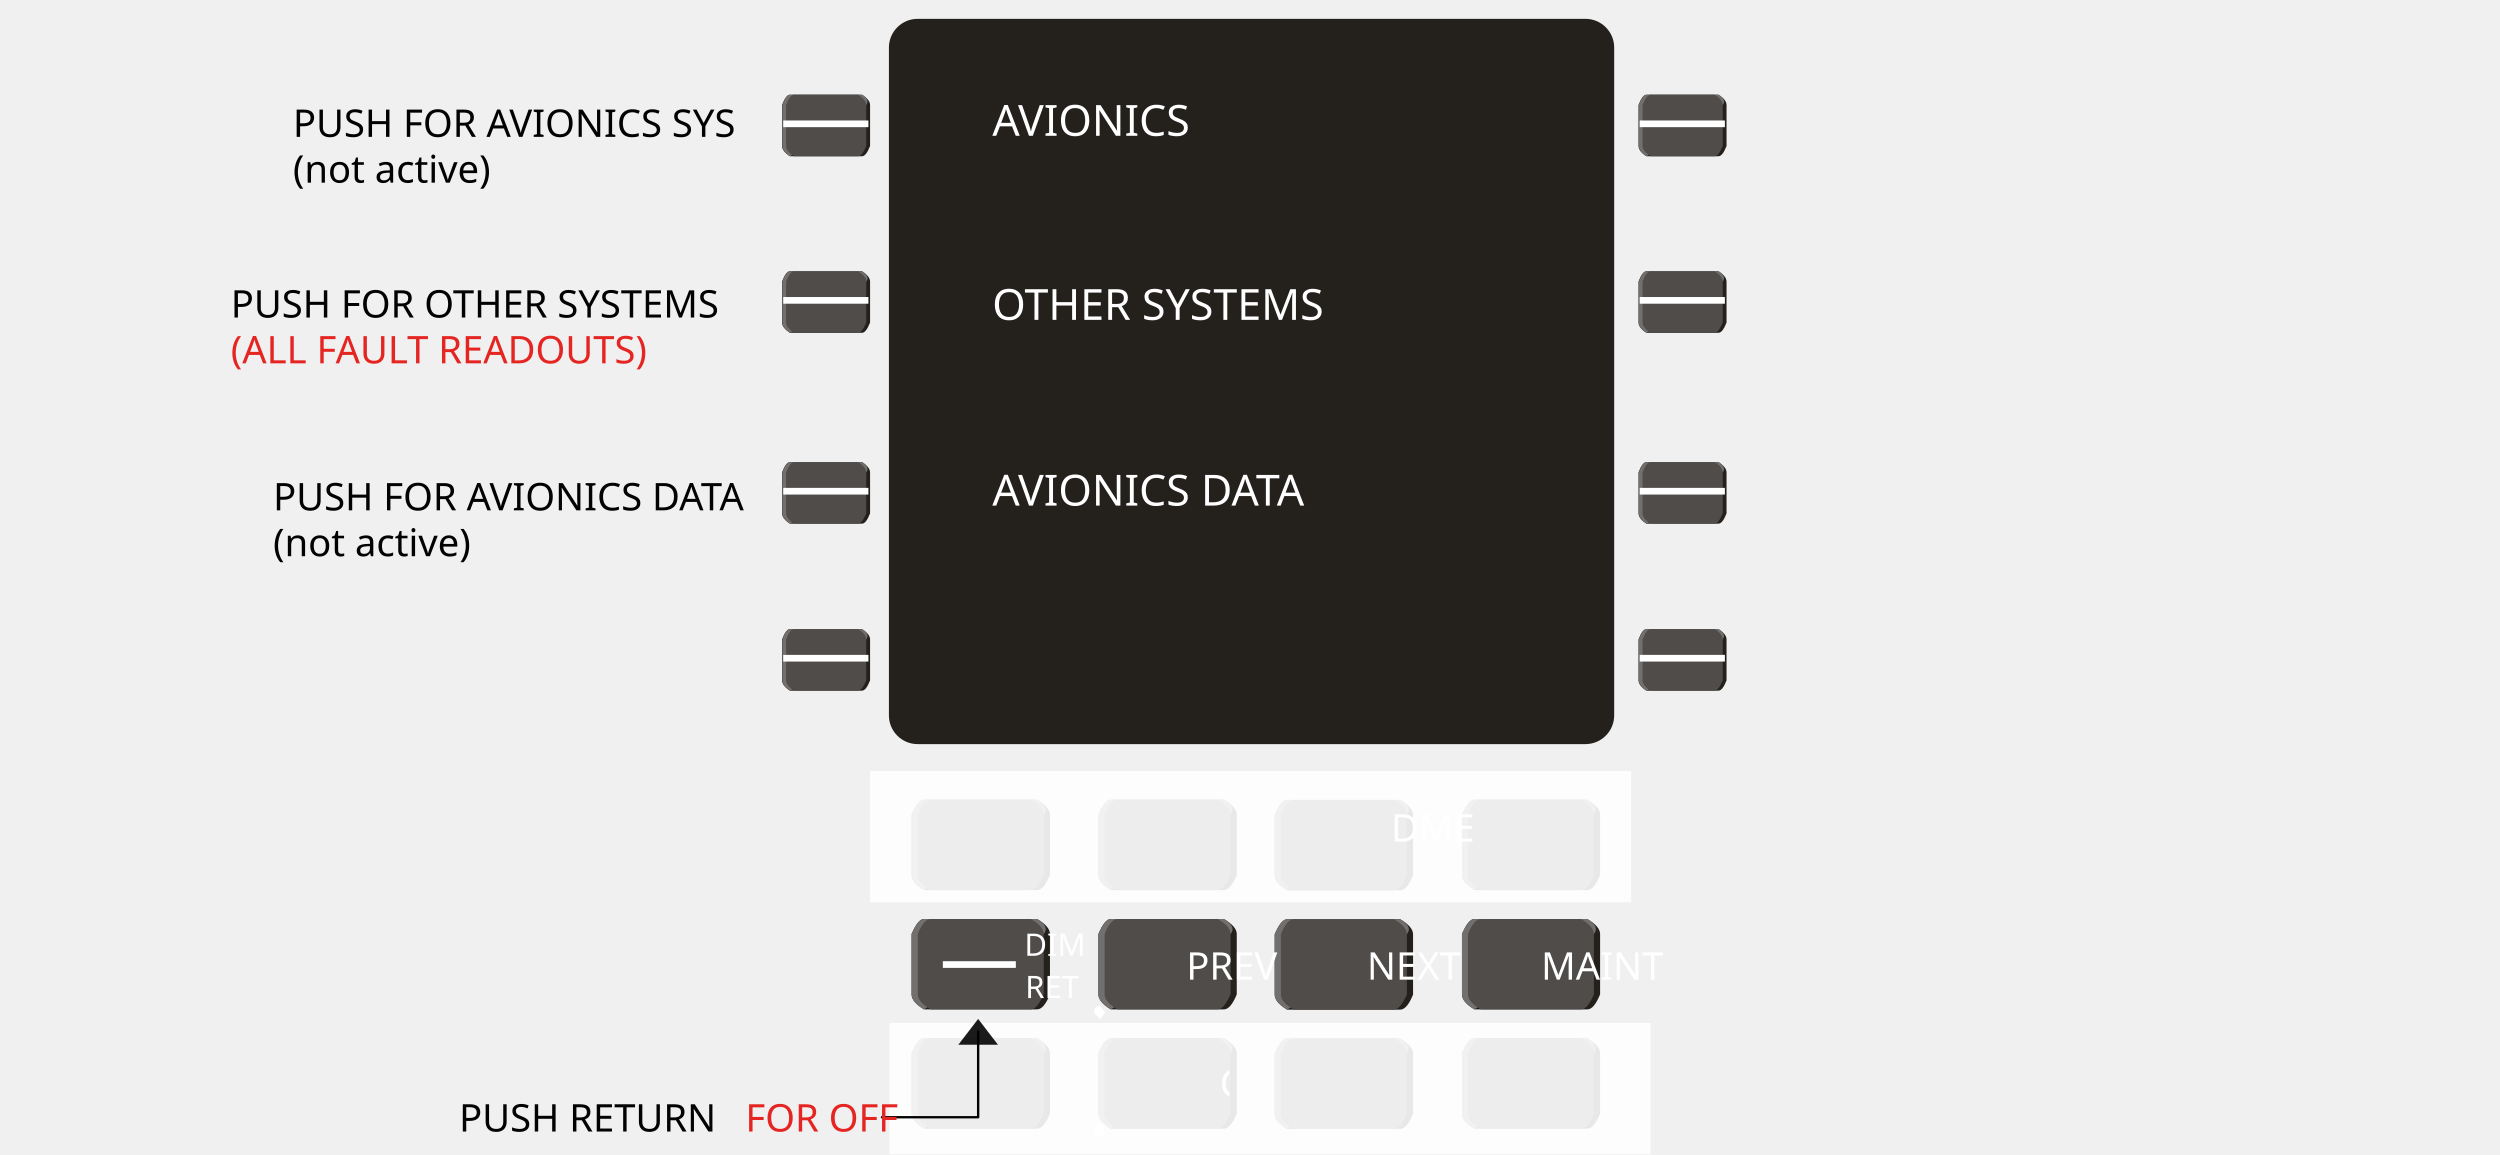
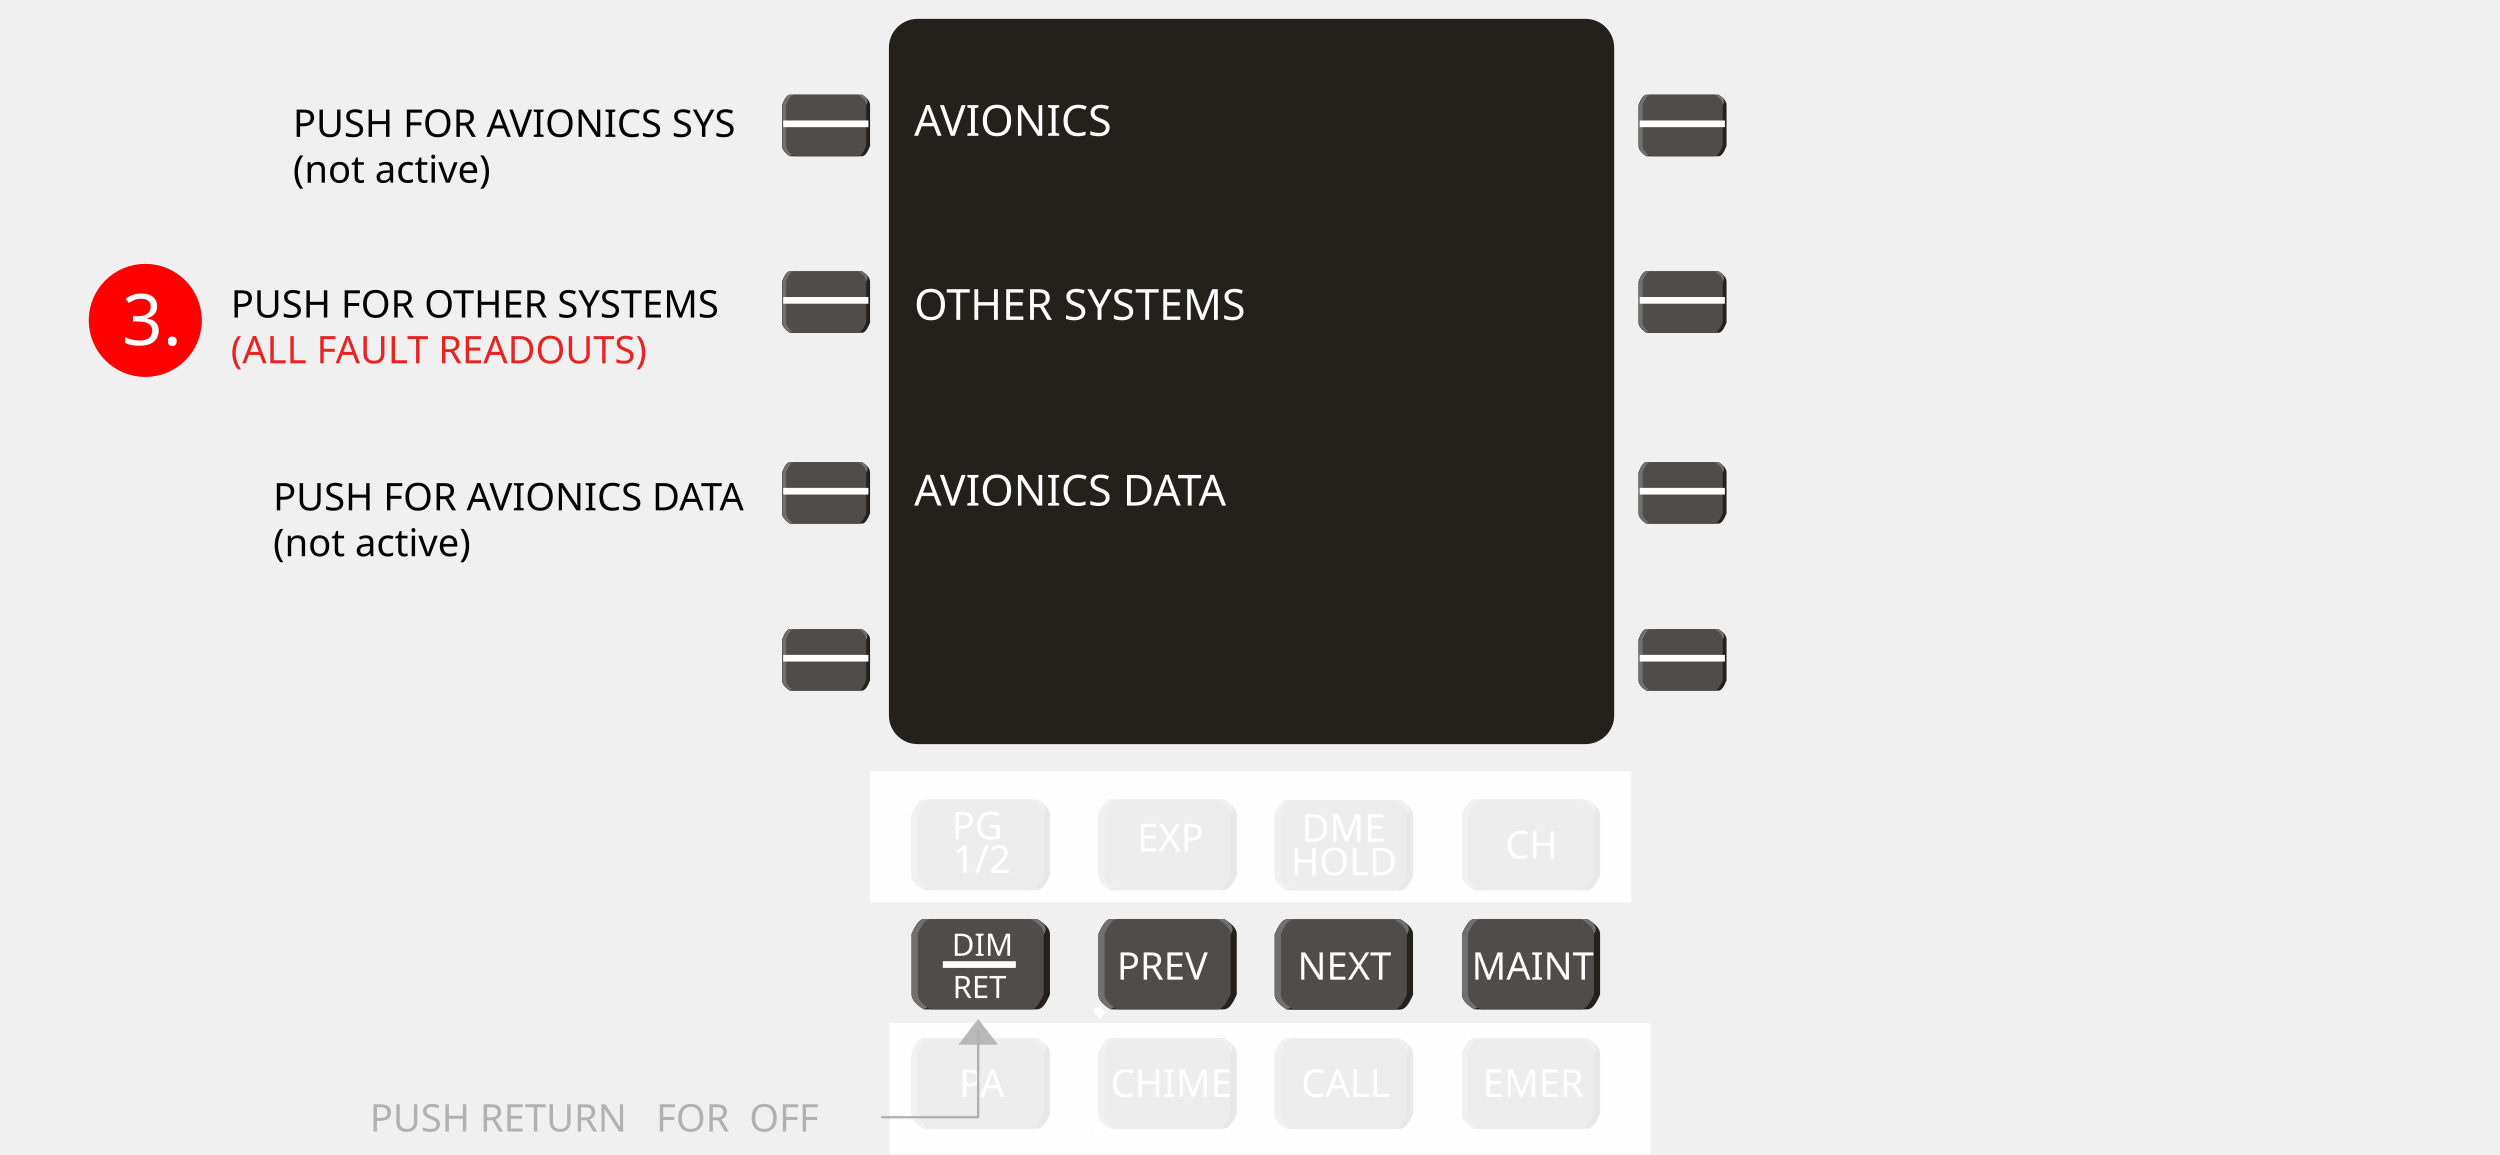
- <svg xmlns="http://www.w3.org/2000/svg" xmlns:xlink="http://www.w3.org/1999/xlink" version="1.1" id="Ebene_1" x="0" y="0" viewBox="0 0 1047.9 483.8" xml:space="preserve">
+ <svg xmlns="http://www.w3.org/2000/svg" xmlns:xlink="http://www.w3.org/1999/xlink" version="1.1" id="Ebene_1" x="0px" y="0px" viewBox="0 0 1047.9 483.8" style="enable-background:new 0 0 1047.9 483.8;" xml:space="preserve">
  <g id="clp-hintergrund">
-     <path id="display" d="M664.6 311.9h-280c-6.6 0-12-5.4-12-12v-280c0-6.6 5.4-12 12-12h280c6.6 0 12 5.4 12 12v280c0 6.6-5.4 12-12 12z" fill="#24211d" />
+     <path id="display" style="fill:#24211D;" d="M664.6,311.9h-280c-6.6,0-12-5.4-12-12v-280c0-6.6,5.4-12,12-12h280   c6.6,0,12,5.4,12,12v280C676.6,306.5,671.2,311.9,664.6,311.9z" />
    <g id="sch">
-       <path d="M592.3 466.9v-25.3c0-2.1-1.8-4.2-5.4-6.3h-47.4c-1.7 0-3.4 2.1-5.2 6.3v25.3c0 2.1 1.7 4.2 5.2 6.3h47.4c1.9 0 3.7-2.1 5.4-6.3z" fill="#24211d" />
-       <path d="M589.7 441.6c1.7-2.1.8-4.2-2.8-6.3h-47.4c-1.7 0-3.4 2.1-5.2 6.3v25.3c0 2.1 1.7 4.2 5.2 6.3l50.2-31.6z" fill="#737170" />
-       <path d="M589.7 466.9v-25.3c0-2.1-1.8-4.2-5.4-6.3h-42c-1.9 0-3.7 2.1-5.4 6.3v25.3c0 2.1 1.8 4.2 5.4 6.3h42c1.7 0 3.5-2.1 5.4-6.3z" fill="#504d4b" />
-       <path d="M670.7 466.8v-25.3c0-2.1-1.8-4.2-5.4-6.3H618c-1.7 0-3.4 2.1-5.2 6.3v25.3c0 2.1 1.7 4.2 5.2 6.3h47.4c1.8 0 3.6-2.1 5.3-6.3z" fill="#24211d" />
-       <path d="M668.1 441.5c1.7-2.1.8-4.2-2.8-6.3H618c-1.7 0-3.4 2.1-5.2 6.3v25.3c0 2.1 1.7 4.2 5.2 6.3l50.1-31.6z" fill="#737170" />
-       <path d="M668.1 466.8v-25.3c0-2.1-1.8-4.2-5.4-6.3h-42c-1.9 0-3.7 2.1-5.4 6.3v25.3c0 2.1 1.8 4.2 5.4 6.3h42c1.8 0 3.6-2.1 5.4-6.3z" fill="#504d4b" />
-       <path d="M518.4 466.8v-25.3c0-2.1-1.8-4.2-5.4-6.3h-47.4c-1.7 0-3.4 2.1-5.2 6.3v25.3c0 2.1 1.7 4.2 5.2 6.3H513c1.9 0 3.7-2.1 5.4-6.3z" fill="#24211d" />
-       <path d="M515.8 441.5c1.7-2.1.8-4.2-2.8-6.3h-47.4c-1.7 0-3.4 2.1-5.2 6.3v25.3c0 2.1 1.7 4.2 5.2 6.3l50.2-31.6z" fill="#737170" />
-       <path d="M515.8 466.8v-25.3c0-2.1-1.8-4.2-5.4-6.3h-42c-1.9 0-3.7 2.1-5.4 6.3v25.3c0 2.1 1.8 4.2 5.4 6.3h42c1.7 0 3.5-2.1 5.4-6.3z" fill="#504d4b" />
-       <path d="M440.1 466.8v-25.3c0-2.1-1.8-4.2-5.4-6.3h-47.4c-1.7 0-3.4 2.1-5.2 6.3v25.3c0 2.1 1.7 4.2 5.2 6.3h47.4c1.9 0 3.7-2.1 5.4-6.3z" fill="#24211d" />
-       <path d="M437.5 441.5c1.7-2.1.8-4.2-2.8-6.3h-47.4c-1.7 0-3.4 2.1-5.2 6.3v25.3c0 2.1 1.7 4.2 5.2 6.3l50.2-31.6z" fill="#737170" />
-       <path d="M437.5 466.8v-25.3c0-2.1-1.8-4.2-5.4-6.3h-42c-1.9 0-3.7 2.1-5.4 6.3v25.3c0 2.1 1.8 4.2 5.4 6.3h42c1.7 0 3.5-2.1 5.4-6.3z" fill="#504d4b" />
-       <defs>
-         <path id="SVGID_1_" d="M400 441.7h22.2v23.4H400z" />
-       </defs>
-       <clipPath id="SVGID_2_">
-         <use xlink:href="#SVGID_1_" overflow="visible" />
-       </clipPath>
-       <g clip-path="url(#SVGID_2_)">
-         <text transform="matrix(.995 0 0 1 402.004 459.774)" font-size="16.081" font-family="ArialMT" fill="#fff">
-           PA
-         </text>
-       </g>
-       <defs>
-         <path id="SVGID_3_" d="M463.5 441.7h51.8v23.4h-51.8z" />
-       </defs>
-       <clipPath id="SVGID_4_">
-         <use xlink:href="#SVGID_3_" overflow="visible" />
-       </clipPath>
-       <g clip-path="url(#SVGID_4_)">
-         <text transform="matrix(.995 0 0 1 465.504 459.774)" font-size="16.081" font-family="ArialMT" fill="#fff">
-           CHIME
-         </text>
-       </g>
-       <defs>
-         <path id="SVGID_5_" d="M543.5 441.7h39.2v23.4h-39.2z" />
-       </defs>
-       <clipPath id="SVGID_6_">
-         <use xlink:href="#SVGID_5_" overflow="visible" />
-       </clipPath>
-       <g clip-path="url(#SVGID_6_)">
-         <text transform="matrix(.995 0 0 1 545.454 459.774)" font-size="16.081" font-family="ArialMT" fill="#fff">
-           CALL
-         </text>
-       </g>
-       <defs>
-         <path id="SVGID_7_" d="M619.6 441.7h44.3v23.4h-44.3z" />
-       </defs>
-       <clipPath id="SVGID_8_">
-         <use xlink:href="#SVGID_7_" overflow="visible" />
-       </clipPath>
-       <g clip-path="url(#SVGID_8_)">
-         <text transform="matrix(.995 0 0 1 621.605 459.774)" font-size="16.081" font-family="ArialMT" fill="#fff">
-           EMER
-         </text>
-       </g>
-       <path d="M691.8 483.8v-55h-319v55h319z" fill="#fff" fill-opacity=".898" />
-       <path d="M592.3 366.9v-25.3c0-2.1-1.8-4.2-5.4-6.3h-47.4c-1.7 0-3.4 2.1-5.2 6.3v25.3c0 2.1 1.7 4.2 5.2 6.3h47.4c1.9 0 3.7-2.1 5.4-6.3z" fill="#24211d" />
-       <path d="M589.7 341.6c1.7-2.1.8-4.2-2.8-6.3h-47.4c-1.7 0-3.4 2.1-5.2 6.3v25.3c0 2.1 1.7 4.2 5.2 6.3l50.2-31.6z" fill="#737170" />
-       <path d="M589.7 366.9v-25.3c0-2.1-1.8-4.2-5.4-6.3h-42c-1.9 0-3.7 2.1-5.4 6.3v25.3c0 2.1 1.8 4.2 5.4 6.3h42c1.7 0 3.5-2.1 5.4-6.3z" fill="#504d4b" />
-       <path d="M670.7 366.8v-25.3c0-2.1-1.8-4.2-5.4-6.3H618c-1.7 0-3.4 2.1-5.2 6.3v25.3c0 2.1 1.7 4.2 5.2 6.3h47.4c1.8 0 3.6-2.1 5.3-6.3z" fill="#24211d" />
-       <path d="M668.1 341.5c1.7-2.1.8-4.2-2.8-6.3H618c-1.7 0-3.4 2.1-5.2 6.3v25.3c0 2.1 1.7 4.2 5.2 6.3l50.1-31.6z" fill="#737170" />
-       <path d="M668.1 366.8v-25.3c0-2.1-1.8-4.2-5.4-6.3h-42c-1.9 0-3.7 2.1-5.4 6.3v25.3c0 2.1 1.8 4.2 5.4 6.3h42c1.8 0 3.6-2.1 5.4-6.3z" fill="#504d4b" />
-       <path d="M518.4 366.8v-25.3c0-2.1-1.8-4.2-5.4-6.3h-47.4c-1.7 0-3.4 2.1-5.2 6.3v25.3c0 2.1 1.7 4.2 5.2 6.3H513c1.9 0 3.7-2.1 5.4-6.3z" fill="#24211d" />
-       <path d="M515.8 341.5c1.7-2.1.8-4.2-2.8-6.3h-47.4c-1.7 0-3.4 2.1-5.2 6.3v25.3c0 2.1 1.7 4.2 5.2 6.3l50.2-31.6z" fill="#737170" />
-       <path d="M515.8 366.8v-25.3c0-2.1-1.8-4.2-5.4-6.3h-42c-1.9 0-3.7 2.1-5.4 6.3v25.3c0 2.1 1.8 4.2 5.4 6.3h42c1.7 0 3.5-2.1 5.4-6.3z" fill="#504d4b" />
-       <path d="M440.1 366.8v-25.3c0-2.1-1.8-4.2-5.4-6.3h-47.4c-1.7 0-3.4 2.1-5.2 6.3v25.3c0 2.1 1.7 4.2 5.2 6.3h47.4c1.9 0 3.7-2.1 5.4-6.3z" fill="#24211d" />
-       <path d="M437.5 341.5c1.7-2.1.8-4.2-2.8-6.3h-47.4c-1.7 0-3.4 2.1-5.2 6.3v25.3c0 2.1 1.7 4.2 5.2 6.3l50.2-31.6z" fill="#737170" />
-       <path d="M437.5 366.8v-25.3c0-2.1-1.8-4.2-5.4-6.3h-42c-1.9 0-3.7 2.1-5.4 6.3v25.3c0 2.1 1.8 4.2 5.4 6.3h42c1.7 0 3.5-2.1 5.4-6.3z" fill="#504d4b" />
-       <path d="M458.6 474.4l2.4 2.8 2.3-2.8-2.3-2.8c-1.7-.1-2.4.9-2.4 2.8z" fill="#fff" />
-       <defs>
-         <path id="SVGID_9_" d="M396.9 337.4h27.2v34.2h-27.2z" />
-       </defs>
-       <clipPath id="SVGID_10_">
-         <use xlink:href="#SVGID_9_" overflow="visible" />
-       </clipPath>
-       <g clip-path="url(#SVGID_10_)">
-         <text transform="matrix(.995 0 0 1 398.954 351.805)" font-size="16.081" font-family="ArialMT" fill="#fff">
-           PG
-         </text>
-       </g>
-       <defs>
-         <path id="SVGID_11_" d="M396.9 337.4h27.2v34.2h-27.2z" />
-       </defs>
-       <clipPath id="SVGID_12_">
-         <use xlink:href="#SVGID_11_" overflow="visible" />
-       </clipPath>
-       <g clip-path="url(#SVGID_12_)">
-         <text transform="matrix(.995 0 0 1 399.454 365.875)" font-size="16.081" font-family="ArialMT" fill="#fff">
-           1/2
-         </text>
-       </g>
-       <defs>
-         <path id="SVGID_13_" d="M474.7 342.5h36.2v20.1h-36.2z" />
-       </defs>
-       <clipPath id="SVGID_14_">
-         <use xlink:href="#SVGID_13_" overflow="visible" />
-       </clipPath>
-       <g clip-path="url(#SVGID_14_)">
-         <text transform="matrix(.995 0 0 1 476.654 356.855)" font-size="16.081" font-family="ArialMT" fill="#fff">
-           EXP
-         </text>
-       </g>
-       <text transform="matrix(.995 0 0 1 545.605 352.805)" font-size="16.081" font-family="ArialMT" fill="#fff">
-         DME
-       </text>
-       <defs>
-         <path id="SVGID_15_" d="M539.1 338.4h48.5v34.2h-48.5z" />
-       </defs>
-       <clipPath id="SVGID_16_">
-         <use xlink:href="#SVGID_15_" overflow="visible" />
-       </clipPath>
-       <g clip-path="url(#SVGID_16_)">
-         <text transform="matrix(.995 0 0 1 541.154 366.875)" font-size="16.081" font-family="ArialMT" fill="#fff">
-           HOLD
-         </text>
-       </g>
-       <defs>
-         <path id="SVGID_17_" d="M629 345.5h27.3v20.1H629z" />
-       </defs>
-       <clipPath id="SVGID_18_">
-         <use xlink:href="#SVGID_17_" overflow="visible" />
-       </clipPath>
-       <g clip-path="url(#SVGID_18_)">
-         <text transform="matrix(.995 0 0 1 630.954 359.855)" font-size="16.081" font-family="ArialMT" fill="#fff">
-           CH
-         </text>
-       </g>
-       <path d="M683.7 378.2v-55h-319v55h319z" fill="#fff" fill-opacity=".898" />
+       <path style="fill:#24211D;" d="M592.3,466.9v-25.3c0-2.1-1.8-4.2-5.4-6.3h-47.4c-1.7,0-3.4,2.1-5.2,6.3v25.3    c0,2.1,1.7,4.2,5.2,6.3h47.4C588.8,473.2,590.6,471.1,592.3,466.9z" />
+       <path style="fill:#737170;" d="M589.7,441.6c1.7-2.1,0.8-4.2-2.8-6.3h-47.4c-1.7,0-3.4,2.1-5.2,6.3v25.3c0,2.1,1.7,4.2,5.2,6.3    L589.7,441.6z" />
+       <path style="fill:#504D4B;" d="M589.7,466.9v-25.3c0-2.1-1.8-4.2-5.4-6.3h-42c-1.9,0-3.7,2.1-5.4,6.3v25.3c0,2.1,1.8,4.2,5.4,6.3    h42C586,473.2,587.8,471.1,589.7,466.9z" />
+       <path style="fill:#24211D;" d="M670.7,466.8v-25.3c0-2.1-1.8-4.2-5.4-6.3H618c-1.7,0-3.4,2.1-5.2,6.3v25.3c0,2.1,1.7,4.2,5.2,6.3    h47.4C667.2,473.1,669,471,670.7,466.8z" />
+       <path style="fill:#737170;" d="M668.1,441.5c1.7-2.1,0.8-4.2-2.8-6.3H618c-1.7,0-3.4,2.1-5.2,6.3v25.3c0,2.1,1.7,4.2,5.2,6.3    L668.1,441.5z" />
+       <path style="fill:#504D4B;" d="M668.1,466.8v-25.3c0-2.1-1.8-4.2-5.4-6.3h-42c-1.9,0-3.7,2.1-5.4,6.3v25.3c0,2.1,1.8,4.2,5.4,6.3    h42C664.5,473.1,666.3,471,668.1,466.8z" />
+       <path style="fill:#24211D;" d="M518.4,466.8v-25.3c0-2.1-1.8-4.2-5.4-6.3h-47.4c-1.7,0-3.4,2.1-5.2,6.3v25.3    c0,2.1,1.7,4.2,5.2,6.3H513C514.9,473.1,516.7,471,518.4,466.8z" />
+       <path style="fill:#737170;" d="M515.8,441.5c1.7-2.1,0.8-4.2-2.8-6.3h-47.4c-1.7,0-3.4,2.1-5.2,6.3v25.3c0,2.1,1.7,4.2,5.2,6.3    L515.8,441.5z" />
+       <path style="fill:#504D4B;" d="M515.8,466.8v-25.3c0-2.1-1.8-4.2-5.4-6.3h-42c-1.9,0-3.7,2.1-5.4,6.3v25.3c0,2.1,1.8,4.2,5.4,6.3    h42C512.1,473.1,513.9,471,515.8,466.8z" />
+       <path style="fill:#24211D;" d="M440.1,466.8v-25.3c0-2.1-1.8-4.2-5.4-6.3h-47.4c-1.7,0-3.4,2.1-5.2,6.3v25.3    c0,2.1,1.7,4.2,5.2,6.3h47.4C436.6,473.1,438.4,471,440.1,466.8z" />
+       <path style="fill:#737170;" d="M437.5,441.5c1.7-2.1,0.8-4.2-2.8-6.3h-47.4c-1.7,0-3.4,2.1-5.2,6.3v25.3c0,2.1,1.7,4.2,5.2,6.3    L437.5,441.5z" />
+       <path style="fill:#504D4B;" d="M437.5,466.8v-25.3c0-2.1-1.8-4.2-5.4-6.3h-42c-1.9,0-3.7,2.1-5.4,6.3v25.3c0,2.1,1.8,4.2,5.4,6.3    h42C433.8,473.1,435.6,471,437.5,466.8z" />
+       <g>
+         <g>
+           <g>
+             <defs>
+               <rect id="SVGID_1_" x="400" y="441.7" width="22.2" height="23.4" />
+             </defs>
+             <clipPath id="SVGID_2_">
+               <use xlink:href="#SVGID_1_" style="overflow:visible;" />
+             </clipPath>
+             <g style="clip-path:url(#SVGID_2_);enable-background:new    ;">
+               <text transform="matrix(0.995 0 0 1 402.0039 459.7736)" style="fill:#FFFFFF; font-family:'ArialMT'; font-size:16.081px;">PA</text>
+             </g>
+           </g>
+         </g>
+       </g>
+       <g>
+         <g>
+           <g>
+             <defs>
+               <rect id="SVGID_3_" x="463.5" y="441.7" width="51.8" height="23.4" />
+             </defs>
+             <clipPath id="SVGID_4_">
+               <use xlink:href="#SVGID_3_" style="overflow:visible;" />
+             </clipPath>
+             <g style="clip-path:url(#SVGID_4_);enable-background:new    ;">
+               <text transform="matrix(0.995 0 0 1 465.5039 459.7736)" style="fill:#FFFFFF; font-family:'ArialMT'; font-size:16.081px;">CHIME</text>
+             </g>
+           </g>
+         </g>
+       </g>
+       <g>
+         <g>
+           <g>
+             <defs>
+               <rect id="SVGID_5_" x="543.5" y="441.7" width="39.2" height="23.4" />
+             </defs>
+             <clipPath id="SVGID_6_">
+               <use xlink:href="#SVGID_5_" style="overflow:visible;" />
+             </clipPath>
+             <g style="clip-path:url(#SVGID_6_);enable-background:new    ;">
+               <text transform="matrix(0.995 0 0 1 545.4541 459.7736)" style="fill:#FFFFFF; font-family:'ArialMT'; font-size:16.081px;">CALL</text>
+             </g>
+           </g>
+         </g>
+       </g>
+       <g>
+         <g>
+           <g>
+             <defs>
+               <rect id="SVGID_7_" x="619.6" y="441.7" width="44.3" height="23.4" />
+             </defs>
+             <clipPath id="SVGID_8_">
+               <use xlink:href="#SVGID_7_" style="overflow:visible;" />
+             </clipPath>
+             <g style="clip-path:url(#SVGID_8_);enable-background:new    ;">
+               <text transform="matrix(0.995 0 0 1 621.6045 459.7736)" style="fill:#FFFFFF; font-family:'ArialMT'; font-size:16.081px;">EMER</text>
+             </g>
+           </g>
+         </g>
+       </g>
+       <path style="fill:#FFFFFF;fill-opacity:0.898;" d="M691.8,483.8v-55h-319v55H691.8z" />
+       <path style="fill:#24211D;" d="M592.3,366.9v-25.3c0-2.1-1.8-4.2-5.4-6.3h-47.4c-1.7,0-3.4,2.1-5.2,6.3v25.3    c0,2.1,1.7,4.2,5.2,6.3h47.4C588.8,373.2,590.6,371.1,592.3,366.9z" />
+       <path style="fill:#737170;" d="M589.7,341.6c1.7-2.1,0.8-4.2-2.8-6.3h-47.4c-1.7,0-3.4,2.1-5.2,6.3v25.3c0,2.1,1.7,4.2,5.2,6.3    L589.7,341.6z" />
+       <path style="fill:#504D4B;" d="M589.7,366.9v-25.3c0-2.1-1.8-4.2-5.4-6.3h-42c-1.9,0-3.7,2.1-5.4,6.3v25.3c0,2.1,1.8,4.2,5.4,6.3    h42C586,373.2,587.8,371.1,589.7,366.9z" />
+       <path style="fill:#24211D;" d="M670.7,366.8v-25.3c0-2.1-1.8-4.2-5.4-6.3H618c-1.7,0-3.4,2.1-5.2,6.3v25.3c0,2.1,1.7,4.2,5.2,6.3    h47.4C667.2,373.1,669,371,670.7,366.8z" />
+       <path style="fill:#737170;" d="M668.1,341.5c1.7-2.1,0.8-4.2-2.8-6.3H618c-1.7,0-3.4,2.1-5.2,6.3v25.3c0,2.1,1.7,4.2,5.2,6.3    L668.1,341.5z" />
+       <path style="fill:#504D4B;" d="M668.1,366.8v-25.3c0-2.1-1.8-4.2-5.4-6.3h-42c-1.9,0-3.7,2.1-5.4,6.3v25.3c0,2.1,1.8,4.2,5.4,6.3    h42C664.5,373.1,666.3,371,668.1,366.8z" />
+       <path style="fill:#24211D;" d="M518.4,366.8v-25.3c0-2.1-1.8-4.2-5.4-6.3h-47.4c-1.7,0-3.4,2.1-5.2,6.3v25.3    c0,2.1,1.7,4.2,5.2,6.3H513C514.9,373.1,516.7,371,518.4,366.8z" />
+       <path style="fill:#737170;" d="M515.8,341.5c1.7-2.1,0.8-4.2-2.8-6.3h-47.4c-1.7,0-3.4,2.1-5.2,6.3v25.3c0,2.1,1.7,4.2,5.2,6.3    L515.8,341.5z" />
+       <path style="fill:#504D4B;" d="M515.8,366.8v-25.3c0-2.1-1.8-4.2-5.4-6.3h-42c-1.9,0-3.7,2.1-5.4,6.3v25.3c0,2.1,1.8,4.2,5.4,6.3    h42C512.1,373.1,513.9,371,515.8,366.8z" />
+       <path style="fill:#24211D;" d="M440.1,366.8v-25.3c0-2.1-1.8-4.2-5.4-6.3h-47.4c-1.7,0-3.4,2.1-5.2,6.3v25.3    c0,2.1,1.7,4.2,5.2,6.3h47.4C436.6,373.1,438.4,371,440.1,366.8z" />
+       <path style="fill:#737170;" d="M437.5,341.5c1.7-2.1,0.8-4.2-2.8-6.3h-47.4c-1.7,0-3.4,2.1-5.2,6.3v25.3c0,2.1,1.7,4.2,5.2,6.3    L437.5,341.5z" />
+       <path style="fill:#504D4B;" d="M437.5,366.8v-25.3c0-2.1-1.8-4.2-5.4-6.3h-42c-1.9,0-3.7,2.1-5.4,6.3v25.3c0,2.1,1.8,4.2,5.4,6.3    h42C433.8,373.1,435.6,371,437.5,366.8z" />
+       <path style="fill:#FFFFFF;" d="M458.6,474.4l2.4,2.8l2.3-2.8l-2.3-2.8C459.3,471.5,458.6,472.5,458.6,474.4z" />
+       <g>
+         <g>
+           <g>
+             <defs>
+               <rect id="SVGID_9_" x="396.9" y="337.4" width="27.2" height="34.2" />
+             </defs>
+             <clipPath id="SVGID_10_">
+               <use xlink:href="#SVGID_9_" style="overflow:visible;" />
+             </clipPath>
+             <g style="clip-path:url(#SVGID_10_);enable-background:new    ;">
+               <text transform="matrix(0.995 0 0 1 398.9541 351.8048)" style="fill:#FFFFFF; font-family:'ArialMT'; font-size:16.081px;">PG</text>
+             </g>
+           </g>
+         </g>
+         <g>
+           <g>
+             <defs>
+               <rect id="SVGID_11_" x="396.9" y="337.4" width="27.2" height="34.2" />
+             </defs>
+             <clipPath id="SVGID_12_">
+               <use xlink:href="#SVGID_11_" style="overflow:visible;" />
+             </clipPath>
+             <g style="clip-path:url(#SVGID_12_);enable-background:new    ;">
+               <text transform="matrix(0.995 0 0 1 399.4541 365.8751)" style="fill:#FFFFFF; font-family:'ArialMT'; font-size:16.081px;">1/2</text>
+             </g>
+           </g>
+         </g>
+       </g>
+       <g>
+         <g>
+           <g>
+             <defs>
+               <rect id="SVGID_13_" x="474.7" y="342.5" width="36.2" height="20.1" />
+             </defs>
+             <clipPath id="SVGID_14_">
+               <use xlink:href="#SVGID_13_" style="overflow:visible;" />
+             </clipPath>
+             <g style="clip-path:url(#SVGID_14_);enable-background:new    ;">
+               <text transform="matrix(0.995 0 0 1 476.6543 356.8546)" style="fill:#FFFFFF; font-family:'ArialMT'; font-size:16.081px;">EXP</text>
+             </g>
+           </g>
+         </g>
+       </g>
+       <g>
+         <g>
+           <g style="enable-background:new    ;">
+             <text transform="matrix(0.995 0 0 1 545.6045 352.8048)" style="fill:#FFFFFF; font-family:'ArialMT'; font-size:16.081px;">DME</text>
+           </g>
+         </g>
+         <g>
+           <g>
+             <defs>
+               <rect id="SVGID_15_" x="539.1" y="338.4" width="48.5" height="34.2" />
+             </defs>
+             <clipPath id="SVGID_16_">
+               <use xlink:href="#SVGID_15_" style="overflow:visible;" />
+             </clipPath>
+             <g style="clip-path:url(#SVGID_16_);enable-background:new    ;">
+               <text transform="matrix(0.995 0 0 1 541.1543 366.8751)" style="fill:#FFFFFF; font-family:'ArialMT'; font-size:16.081px;">HOLD</text>
+             </g>
+           </g>
+         </g>
+       </g>
+       <g>
+         <g>
+           <g>
+             <defs>
+               <rect id="SVGID_17_" x="629" y="345.5" width="27.3" height="20.1" />
+             </defs>
+             <clipPath id="SVGID_18_">
+               <use xlink:href="#SVGID_17_" style="overflow:visible;" />
+             </clipPath>
+             <g style="clip-path:url(#SVGID_18_);enable-background:new    ;">
+               <text transform="matrix(0.995 0 0 1 630.9541 359.8546)" style="fill:#FFFFFF; font-family:'ArialMT'; font-size:16.081px;">CH</text>
+             </g>
+           </g>
+         </g>
+       </g>
+       <path style="fill:#FFFFFF;fill-opacity:0.898;" d="M683.7,378.2v-55h-319v55H683.7z" />
    </g>
  </g>
  <g id="clp-maint-button">
-     <path d="M670.7 416.8v-25.3c0-2.1-1.8-4.2-5.4-6.3H618c-1.7 0-3.4 2.1-5.2 6.3v25.3c0 2.1 1.7 4.2 5.2 6.3h47.4c1.8 0 3.6-2.1 5.3-6.3z" fill="#24211d" />
-     <path d="M668.1 391.5c1.7-2.1.8-4.2-2.8-6.3H618c-1.7 0-3.4 2.1-5.2 6.3v25.3c0 2.1 1.7 4.2 5.2 6.3l50.1-31.6z" fill="#72706f" />
-     <path d="M668.1 416.8v-25.3c0-2.1-1.8-4.2-5.4-6.3h-42c-1.9 0-3.7 2.1-5.4 6.3v25.3c0 2.1 1.8 4.2 5.4 6.3h42c1.8 0 3.6-2.1 5.4-6.3z" fill="#4f4c4a" />
-     <text transform="translate(616.854 410.643)" font-size="16" font-family="ArialMT" fill="#fff">
-       MAINT
-     </text>
+     <path style="fill:#24211D;" d="M670.7,416.8v-25.3c0-2.1-1.8-4.2-5.4-6.3H618c-1.7,0-3.4,2.1-5.2,6.3v25.3c0,2.1,1.7,4.2,5.2,6.3   h47.4C667.2,423.1,669,421,670.7,416.8z" />
+     <path style="fill:#72706F;" d="M668.1,391.5c1.7-2.1,0.8-4.2-2.8-6.3H618c-1.7,0-3.4,2.1-5.2,6.3v25.3c0,2.1,1.7,4.2,5.2,6.3   L668.1,391.5z" />
+     <path style="fill:#4F4C4A;" d="M668.1,416.8v-25.3c0-2.1-1.8-4.2-5.4-6.3h-42c-1.9,0-3.7,2.1-5.4,6.3v25.3c0,2.1,1.8,4.2,5.4,6.3   h42C664.5,423.1,666.3,421,668.1,416.8z" />
+     <g>
+       <text transform="matrix(1 0 0 1 616.854 410.6428)" style="fill:#FFFFFF; font-family:'ArialMT'; font-size:16px;">MAINT</text>
+     </g>
  </g>
  <g id="clp-next-button">
-     <path d="M592.3 416.9v-25.3c0-2.1-1.8-4.2-5.4-6.3h-47.4c-1.7 0-3.4 2.1-5.2 6.3v25.3c0 2.1 1.7 4.2 5.2 6.3h47.4c1.9 0 3.7-2.1 5.4-6.3z" fill="#24211d" />
-     <path d="M589.7 391.6c1.7-2.1.8-4.2-2.8-6.3h-47.4c-1.7 0-3.4 2.1-5.2 6.3v25.3c0 2.1 1.7 4.2 5.2 6.3l50.2-31.6z" fill="#72706f" />
-     <path d="M589.7 416.9v-25.3c0-2.1-1.8-4.2-5.4-6.3h-42c-1.9 0-3.7 2.1-5.4 6.3v25.3c0 2.1 1.8 4.2 5.4 6.3h42c1.7 0 3.5-2.1 5.4-6.3z" fill="#4f4c4a" />
-     <text transform="translate(543.854 410.643)" font-size="16" font-family="ArialMT" fill="#fff">
-       NEXT
-     </text>
+     <path style="fill:#24211D;" d="M592.3,416.9v-25.3c0-2.1-1.8-4.2-5.4-6.3h-47.4c-1.7,0-3.4,2.1-5.2,6.3v25.3c0,2.1,1.7,4.2,5.2,6.3   h47.4C588.8,423.2,590.6,421.1,592.3,416.9z" />
+     <path style="fill:#72706F;" d="M589.7,391.6c1.7-2.1,0.8-4.2-2.8-6.3h-47.4c-1.7,0-3.4,2.1-5.2,6.3v25.3c0,2.1,1.7,4.2,5.2,6.3   L589.7,391.6z" />
+     <path style="fill:#4F4C4A;" d="M589.7,416.9v-25.3c0-2.1-1.8-4.2-5.4-6.3h-42c-1.9,0-3.7,2.1-5.4,6.3v25.3c0,2.1,1.8,4.2,5.4,6.3   h42C586,423.2,587.8,421.1,589.7,416.9z" />
+     <g>
+       <text transform="matrix(1 0 0 1 543.854 410.6428)" style="fill:#FFFFFF; font-family:'ArialMT'; font-size:16px;">NEXT</text>
+     </g>
  </g>
  <g id="clp-prev-button">
-     <path d="M518.4 416.8v-25.3c0-2.1-1.8-4.2-5.4-6.3h-47.4c-1.7 0-3.4 2.1-5.2 6.3v25.3c0 2.1 1.7 4.2 5.2 6.3H513c1.9 0 3.7-2.1 5.4-6.3z" fill="#24211d" />
-     <path d="M515.8 391.5c1.7-2.1.8-4.2-2.8-6.3h-47.4c-1.7 0-3.4 2.1-5.2 6.3v25.3c0 2.1 1.7 4.2 5.2 6.3l50.2-31.6z" fill="#72706f" />
-     <path d="M515.8 416.8v-25.3c0-2.1-1.8-4.2-5.4-6.3h-42c-1.9 0-3.7 2.1-5.4 6.3v25.3c0 2.1 1.8 4.2 5.4 6.3h42c1.7 0 3.5-2.1 5.4-6.3z" fill="#4f4c4a" />
-     <path d="M458.6 424.4l2.4 2.8 2.3-2.8-2.3-2.8c-1.7-.1-2.4.9-2.4 2.8z" fill="#fff" />
-     <text transform="translate(468.154 410.643)" font-size="16" font-family="ArialMT" fill="#fff">
-       PREV
-     </text>
+     <path style="fill:#24211D;" d="M518.4,416.8v-25.3c0-2.1-1.8-4.2-5.4-6.3h-47.4c-1.7,0-3.4,2.1-5.2,6.3v25.3c0,2.1,1.7,4.2,5.2,6.3   H513C514.9,423.1,516.7,421,518.4,416.8z" />
+     <path style="fill:#72706F;" d="M515.8,391.5c1.7-2.1,0.8-4.2-2.8-6.3h-47.4c-1.7,0-3.4,2.1-5.2,6.3v25.3c0,2.1,1.7,4.2,5.2,6.3   L515.8,391.5z" />
+     <path style="fill:#4F4C4A;" d="M515.8,416.8v-25.3c0-2.1-1.8-4.2-5.4-6.3h-42c-1.9,0-3.7,2.1-5.4,6.3v25.3c0,2.1,1.8,4.2,5.4,6.3   h42C512.1,423.1,513.9,421,515.8,416.8z" />
+     <path style="fill:#FFFFFF;" d="M458.6,424.4l2.4,2.8l2.3-2.8l-2.3-2.8C459.3,421.5,458.6,422.5,458.6,424.4z" />
+     <g>
+       <text transform="matrix(1 0 0 1 468.1541 410.6428)" style="fill:#FFFFFF; font-family:'ArialMT'; font-size:16px;">PREV</text>
+     </g>
  </g>
  <g id="clp-dim-button">
-     <path d="M440.1 416.8v-25.3c0-2.1-1.8-4.2-5.4-6.3h-47.4c-1.7 0-3.4 2.1-5.2 6.3v25.3c0 2.1 1.7 4.2 5.2 6.3h47.4c1.9 0 3.7-2.1 5.4-6.3z" fill="#24211d" />
-     <path d="M437.5 391.5c1.7-2.1.8-4.2-2.8-6.3h-47.4c-1.7 0-3.4 2.1-5.2 6.3v25.3c0 2.1 1.7 4.2 5.2 6.3l50.2-31.6z" fill="#72706f" />
-     <path d="M437.5 416.8v-25.3c0-2.1-1.8-4.2-5.4-6.3h-42c-1.9 0-3.7 2.1-5.4 6.3v25.3c0 2.1 1.8 4.2 5.4 6.3h42c1.7 0 3.5-2.1 5.4-6.3z" fill="#4f4c4a" />
-     <path d="M425.8 405.7v-2.8h-30.6v2.8h30.6z" fill="#fff" />
-     <g font-size="13" font-family="ArialMT" fill="#fff">
-       <text transform="translate(398.954 400.643)">
-         DIM
-       </text>
-       <text transform="translate(399.304 418.343)">
-         RET
-       </text>
+     <path style="fill:#24211D;" d="M440.1,416.8v-25.3c0-2.1-1.8-4.2-5.4-6.3h-47.4c-1.7,0-3.4,2.1-5.2,6.3v25.3c0,2.1,1.7,4.2,5.2,6.3   h47.4C436.6,423.1,438.4,421,440.1,416.8z" />
+     <path style="fill:#72706F;" d="M437.5,391.5c1.7-2.1,0.8-4.2-2.8-6.3h-47.4c-1.7,0-3.4,2.1-5.2,6.3v25.3c0,2.1,1.7,4.2,5.2,6.3   L437.5,391.5z" />
+     <path style="fill:#4F4C4A;" d="M437.5,416.8v-25.3c0-2.1-1.8-4.2-5.4-6.3h-42c-1.9,0-3.7,2.1-5.4,6.3v25.3c0,2.1,1.8,4.2,5.4,6.3   h42C433.8,423.1,435.6,421,437.5,416.8z" />
+     <path style="fill:#FFFFFF;" d="M425.8,405.7v-2.8h-30.6v2.8H425.8z" />
+     <g>
+       <text transform="matrix(1 0 0 1 398.954 400.6428)" style="fill:#FFFFFF; font-family:'ArialMT'; font-size:13px;">DIM</text>
+       <text transform="matrix(1 0 0 1 399.304 418.3428)" style="fill:#FFFFFF; font-family:'ArialMT'; font-size:13px;">RET</text>
    </g>
  </g>
  <g id="clp-key-r4">
-     <path d="M723.7 285.2V268c0-1.4-1.1-2.9-3.4-4.3h-30.2c-1.1 0-2.2 1.4-3.3 4.3v17.2c0 1.4 1.1 2.9 3.3 4.3h30.2c1.2 0 2.3-1.5 3.4-4.3z" fill="#24211d" />
-     <path d="M722.1 268c1.1-1.4.5-2.9-1.7-4.3h-30.2c-1.1 0-2.2 1.4-3.3 4.3v17.2c0 1.4 1.1 2.9 3.3 4.3l31.9-21.5z" fill="#72706f" />
-     <path d="M722.1 285.2V268c0-1.4-1.1-2.9-3.4-4.3h-26.8c-1.2 0-2.3 1.4-3.4 4.3v17.2c0 1.4 1.1 2.9 3.4 4.3h26.8c1.1 0 2.2-1.5 3.4-4.3z" fill="#4f4c4a" />
-     <path d="M723 277.3v-2.8h-35.7v2.8H723z" fill="#fff" />
+     <path style="fill:#24211D;" d="M723.7,285.2V268c0-1.4-1.1-2.9-3.4-4.3h-30.2c-1.1,0-2.2,1.4-3.3,4.3v17.2c0,1.4,1.1,2.9,3.3,4.3   h30.2C721.5,289.5,722.6,288,723.7,285.2z" />
+     <path style="fill:#72706F;" d="M722.1,268c1.1-1.4,0.5-2.9-1.7-4.3h-30.2c-1.1,0-2.2,1.4-3.3,4.3v17.2c0,1.4,1.1,2.9,3.3,4.3   L722.1,268z" />
+     <path style="fill:#4F4C4A;" d="M722.1,285.2V268c0-1.4-1.1-2.9-3.4-4.3h-26.8c-1.2,0-2.3,1.4-3.4,4.3v17.2c0,1.4,1.1,2.9,3.4,4.3   h26.8C719.8,289.5,720.9,288,722.1,285.2z" />
+     <path style="fill:#FFFFFF;" d="M723,277.3v-2.8h-35.7v2.8H723z" />
  </g>
  <g id="clp-key-r3">
-     <path d="M723.7 215.2V198c0-1.4-1.1-2.9-3.4-4.3h-30.2c-1.1 0-2.2 1.4-3.3 4.3v17.2c0 1.4 1.1 2.9 3.3 4.3h30.2c1.2 0 2.3-1.5 3.4-4.3z" fill="#24211d" />
-     <path d="M722.1 198c1.1-1.4.5-2.9-1.7-4.3h-30.2c-1.1 0-2.2 1.4-3.3 4.3v17.2c0 1.4 1.1 2.9 3.3 4.3l31.9-21.5z" fill="#72706f" />
-     <path d="M722.1 215.2V198c0-1.4-1.1-2.9-3.4-4.3h-26.8c-1.2 0-2.3 1.4-3.4 4.3v17.2c0 1.4 1.1 2.9 3.4 4.3h26.8c1.1 0 2.2-1.5 3.4-4.3z" fill="#4f4c4a" />
-     <path d="M723 207.3v-2.8h-35.7v2.8H723z" fill="#fff" />
+     <path style="fill:#24211D;" d="M723.7,215.2V198c0-1.4-1.1-2.9-3.4-4.3h-30.2c-1.1,0-2.2,1.4-3.3,4.3v17.2c0,1.4,1.1,2.9,3.3,4.3   h30.2C721.5,219.5,722.6,218,723.7,215.2z" />
+     <path style="fill:#72706F;" d="M722.1,198c1.1-1.4,0.5-2.9-1.7-4.3h-30.2c-1.1,0-2.2,1.4-3.3,4.3v17.2c0,1.4,1.1,2.9,3.3,4.3   L722.1,198z" />
+     <path style="fill:#4F4C4A;" d="M722.1,215.2V198c0-1.4-1.1-2.9-3.4-4.3h-26.8c-1.2,0-2.3,1.4-3.4,4.3v17.2c0,1.4,1.1,2.9,3.4,4.3   h26.8C719.8,219.5,720.9,218,722.1,215.2z" />
+     <path style="fill:#FFFFFF;" d="M723,207.3v-2.8h-35.7v2.8H723z" />
  </g>
  <g id="clp-key-r2">
-     <path d="M723.7 61.2V44c0-1.4-1.1-2.9-3.4-4.3h-30.2c-1.1 0-2.2 1.4-3.3 4.3v17.2c0 1.4 1.1 2.9 3.3 4.3h30.2c1.2 0 2.3-1.5 3.4-4.3z" fill="#24211d" />
-     <path d="M722.1 44c1.1-1.4.5-2.9-1.7-4.3h-30.2c-1.1 0-2.2 1.4-3.3 4.3v17.2c0 1.4 1.1 2.9 3.3 4.3L722.1 44z" fill="#72706f" />
-     <path d="M722.1 61.2V44c0-1.4-1.1-2.9-3.4-4.3h-26.8c-1.2 0-2.3 1.4-3.4 4.3v17.2c0 1.4 1.1 2.9 3.4 4.3h26.8c1.1 0 2.2-1.5 3.4-4.3z" fill="#4f4c4a" />
-     <path d="M723 53.3v-2.8h-35.7v2.8H723z" fill="#fff" />
+     <path style="fill:#24211D;" d="M723.7,61.2V44c0-1.4-1.1-2.9-3.4-4.3h-30.2c-1.1,0-2.2,1.4-3.3,4.3v17.2c0,1.4,1.1,2.9,3.3,4.3   h30.2C721.5,65.5,722.6,64,723.7,61.2z" />
+     <path style="fill:#72706F;" d="M722.1,44c1.1-1.4,0.5-2.9-1.7-4.3h-30.2c-1.1,0-2.2,1.4-3.3,4.3v17.2c0,1.4,1.1,2.9,3.3,4.3   L722.1,44z" />
+     <path style="fill:#4F4C4A;" d="M722.1,61.2V44c0-1.4-1.1-2.9-3.4-4.3h-26.8c-1.2,0-2.3,1.4-3.4,4.3v17.2c0,1.4,1.1,2.9,3.4,4.3   h26.8C719.8,65.5,720.9,64,722.1,61.2z" />
+     <path style="fill:#FFFFFF;" d="M723,53.3v-2.8h-35.7v2.8H723z" />
  </g>
  <g id="clp-key-r1">
-     <path d="M723.7 135.2V118c0-1.4-1.1-2.9-3.4-4.3h-30.2c-1.1 0-2.2 1.4-3.3 4.3v17.2c0 1.4 1.1 2.9 3.3 4.3h30.2c1.2 0 2.3-1.5 3.4-4.3z" fill="#24211d" />
-     <path d="M722.1 118c1.1-1.4.5-2.9-1.7-4.3h-30.2c-1.1 0-2.2 1.4-3.3 4.3v17.2c0 1.4 1.1 2.9 3.3 4.3l31.9-21.5z" fill="#72706f" />
-     <path d="M722.1 135.2V118c0-1.4-1.1-2.9-3.4-4.3h-26.8c-1.2 0-2.3 1.4-3.4 4.3v17.2c0 1.4 1.1 2.9 3.4 4.3h26.8c1.1 0 2.2-1.5 3.4-4.3z" fill="#4f4c4a" />
-     <path d="M723 127.3v-2.8h-35.7v2.8H723z" fill="#fff" />
+     <path style="fill:#24211D;" d="M723.7,135.2V118c0-1.4-1.1-2.9-3.4-4.3h-30.2c-1.1,0-2.2,1.4-3.3,4.3v17.2c0,1.4,1.1,2.9,3.3,4.3   h30.2C721.5,139.5,722.6,138,723.7,135.2z" />
+     <path style="fill:#72706F;" d="M722.1,118c1.1-1.4,0.5-2.9-1.7-4.3h-30.2c-1.1,0-2.2,1.4-3.3,4.3v17.2c0,1.4,1.1,2.9,3.3,4.3   L722.1,118z" />
+     <path style="fill:#4F4C4A;" d="M722.1,135.2V118c0-1.4-1.1-2.9-3.4-4.3h-26.8c-1.2,0-2.3,1.4-3.4,4.3v17.2c0,1.4,1.1,2.9,3.4,4.3   h26.8C719.8,139.5,720.9,138,722.1,135.2z" />
+     <path style="fill:#FFFFFF;" d="M723,127.3v-2.8h-35.7v2.8H723z" />
  </g>
  <g id="clp-key-l2">
-     <path d="M364.7 135.2V118c0-1.4-1.1-2.9-3.4-4.3h-30.2c-1.1 0-2.2 1.4-3.3 4.3v17.2c0 1.4 1.1 2.9 3.3 4.3h30.2c1.2 0 2.3-1.5 3.4-4.3z" fill="#24211d" />
-     <path d="M363.1 118c1.1-1.4.5-2.9-1.7-4.3h-30.2c-1.1 0-2.2 1.4-3.3 4.3v17.2c0 1.4 1.1 2.9 3.3 4.3l31.9-21.5z" fill="#72706f" />
-     <path d="M363.1 135.2V118c0-1.4-1.1-2.9-3.4-4.3h-26.8c-1.2 0-2.3 1.4-3.4 4.3v17.2c0 1.4 1.1 2.9 3.4 4.3h26.8c1.1 0 2.2-1.5 3.4-4.3z" fill="#4f4c4a" />
-     <path d="M364 127.3v-2.8h-35.7v2.8H364z" fill="#fff" />
+     <path style="fill:#24211D;" d="M364.7,135.2V118c0-1.4-1.1-2.9-3.4-4.3h-30.2c-1.1,0-2.2,1.4-3.3,4.3v17.2c0,1.4,1.1,2.9,3.3,4.3   h30.2C362.5,139.5,363.6,138,364.7,135.2z" />
+     <path style="fill:#72706F;" d="M363.1,118c1.1-1.4,0.5-2.9-1.7-4.3h-30.2c-1.1,0-2.2,1.4-3.3,4.3v17.2c0,1.4,1.1,2.9,3.3,4.3   L363.1,118z" />
+     <path style="fill:#4F4C4A;" d="M363.1,135.2V118c0-1.4-1.1-2.9-3.4-4.3h-26.8c-1.2,0-2.3,1.4-3.4,4.3v17.2c0,1.4,1.1,2.9,3.4,4.3   h26.8C360.8,139.5,361.9,138,363.1,135.2z" />
+     <path style="fill:#FFFFFF;" d="M364,127.3v-2.8h-35.7v2.8H364z" />
  </g>
  <g id="clp-key-l4">
-     <path d="M364.7 285.2V268c0-1.4-1.1-2.9-3.4-4.3h-30.2c-1.1 0-2.2 1.4-3.3 4.3v17.2c0 1.4 1.1 2.9 3.3 4.3h30.2c1.2 0 2.3-1.5 3.4-4.3z" fill="#24211d" />
-     <path d="M363.1 268c1.1-1.4.5-2.9-1.7-4.3h-30.2c-1.1 0-2.2 1.4-3.3 4.3v17.2c0 1.4 1.1 2.9 3.3 4.3l31.9-21.5z" fill="#72706f" />
-     <path d="M363.1 285.2V268c0-1.4-1.1-2.9-3.4-4.3h-26.8c-1.2 0-2.3 1.4-3.4 4.3v17.2c0 1.4 1.1 2.9 3.4 4.3h26.8c1.1 0 2.2-1.5 3.4-4.3z" fill="#4f4c4a" />
-     <path d="M364 277.3v-2.8h-35.7v2.8H364z" fill="#fff" />
+     <path style="fill:#24211D;" d="M364.7,285.2V268c0-1.4-1.1-2.9-3.4-4.3h-30.2c-1.1,0-2.2,1.4-3.3,4.3v17.2c0,1.4,1.1,2.9,3.3,4.3   h30.2C362.5,289.5,363.6,288,364.7,285.2z" />
+     <path style="fill:#72706F;" d="M363.1,268c1.1-1.4,0.5-2.9-1.7-4.3h-30.2c-1.1,0-2.2,1.4-3.3,4.3v17.2c0,1.4,1.1,2.9,3.3,4.3   L363.1,268z" />
+     <path style="fill:#4F4C4A;" d="M363.1,285.2V268c0-1.4-1.1-2.9-3.4-4.3h-26.8c-1.2,0-2.3,1.4-3.4,4.3v17.2c0,1.4,1.1,2.9,3.4,4.3   h26.8C360.8,289.5,361.9,288,363.1,285.2z" />
+     <path style="fill:#FFFFFF;" d="M364,277.3v-2.8h-35.7v2.8H364z" />
  </g>
  <g id="clp-key-l3">
-     <path d="M364.7 215.2V198c0-1.4-1.1-2.9-3.4-4.3h-30.2c-1.1 0-2.2 1.4-3.3 4.3v17.2c0 1.4 1.1 2.9 3.3 4.3h30.2c1.2 0 2.3-1.5 3.4-4.3z" fill="#24211d" />
-     <path d="M363.1 198c1.1-1.4.5-2.9-1.7-4.3h-30.2c-1.1 0-2.2 1.4-3.3 4.3v17.2c0 1.4 1.1 2.9 3.3 4.3l31.9-21.5z" fill="#72706f" />
-     <path d="M363.1 215.2V198c0-1.4-1.1-2.9-3.4-4.3h-26.8c-1.2 0-2.3 1.4-3.4 4.3v17.2c0 1.4 1.1 2.9 3.4 4.3h26.8c1.1 0 2.2-1.5 3.4-4.3z" fill="#4f4c4a" />
-     <path d="M364 207.3v-2.8h-35.7v2.8H364z" fill="#fff" />
+     <path style="fill:#24211D;" d="M364.7,215.2V198c0-1.4-1.1-2.9-3.4-4.3h-30.2c-1.1,0-2.2,1.4-3.3,4.3v17.2c0,1.4,1.1,2.9,3.3,4.3   h30.2C362.5,219.5,363.6,218,364.7,215.2z" />
+     <path style="fill:#72706F;" d="M363.1,198c1.1-1.4,0.5-2.9-1.7-4.3h-30.2c-1.1,0-2.2,1.4-3.3,4.3v17.2c0,1.4,1.1,2.9,3.3,4.3   L363.1,198z" />
+     <path style="fill:#4F4C4A;" d="M363.1,215.2V198c0-1.4-1.1-2.9-3.4-4.3h-26.8c-1.2,0-2.3,1.4-3.4,4.3v17.2c0,1.4,1.1,2.9,3.4,4.3   h26.8C360.8,219.5,361.9,218,363.1,215.2z" />
+     <path style="fill:#FFFFFF;" d="M364,207.3v-2.8h-35.7v2.8H364z" />
  </g>
  <g id="clp-key-l1">
-     <path d="M364.7 61.2V44c0-1.4-1.1-2.9-3.4-4.3h-30.2c-1.1 0-2.2 1.4-3.3 4.3v17.2c0 1.4 1.1 2.9 3.3 4.3h30.2c1.2 0 2.3-1.5 3.4-4.3z" fill="#24211d" />
-     <path d="M363.1 44c1.1-1.4.5-2.9-1.7-4.3h-30.2c-1.1 0-2.2 1.4-3.3 4.3v17.2c0 1.4 1.1 2.9 3.3 4.3L363.1 44z" fill="#72706f" />
-     <path d="M363.1 61.2V44c0-1.4-1.1-2.9-3.4-4.3h-26.8c-1.2 0-2.3 1.4-3.4 4.3v17.2c0 1.4 1.1 2.9 3.4 4.3h26.8c1.1 0 2.2-1.5 3.4-4.3z" fill="#4f4c4a" />
-     <path d="M364 53.3v-2.8h-35.7v2.8H364z" fill="#fff" />
+     <path style="fill:#24211D;" d="M364.7,61.2V44c0-1.4-1.1-2.9-3.4-4.3h-30.2c-1.1,0-2.2,1.4-3.3,4.3v17.2c0,1.4,1.1,2.9,3.3,4.3   h30.2C362.5,65.5,363.6,64,364.7,61.2z" />
+     <path style="fill:#72706F;" d="M363.1,44c1.1-1.4,0.5-2.9-1.7-4.3h-30.2c-1.1,0-2.2,1.4-3.3,4.3v17.2c0,1.4,1.1,2.9,3.3,4.3   L363.1,44z" />
+     <path style="fill:#4F4C4A;" d="M363.1,61.2V44c0-1.4-1.1-2.9-3.4-4.3h-26.8c-1.2,0-2.3,1.4-3.4,4.3v17.2c0,1.4,1.1,2.9,3.4,4.3   h26.8C360.8,65.5,361.9,64,363.1,61.2z" />
+     <path style="fill:#FFFFFF;" d="M364,53.3v-2.8h-35.7v2.8H364z" />
  </g>
  <g id="clp-system">
-     <text transform="translate(383.181 56.924)" font-size="18" font-family="ArialMT" fill="#fff">
-       AVIONICS
-     </text>
-     <text transform="translate(383.154 134.074)" font-size="18" font-family="ArialMT" fill="#fff">
-       OTHER SYSTEMS
-     </text>
-     <text transform="translate(383.182 211.924)" font-size="18" font-family="ArialMT" fill="#fff">
-       AVIONICS DATA
-     </text>
-     <text transform="translate(122.8 57.372)">
-       <tspan x="0" y="0" fill="#020203" font-size="16" font-family="ArialMT">PUSH FOR AVIONICS SYS</tspan>
-       <tspan x="0" y="19.2" fill="#020203" font-size="16" font-family="ArialMT">(not active)</tspan>
-     </text>
-     <text transform="translate(114.488 213.924)">
-       <tspan x="0" y="0" fill="#020203" font-size="16" font-family="ArialMT">PUSH FOR AVIONICS DATA</tspan>
-       <tspan x="0" y="19.2" fill="#020203" font-size="16" font-family="ArialMT">(not active)</tspan>
-     </text>
-     <text transform="translate(96.745 133.104)">
-       <tspan x="0" y="0" fill="#020203" font-size="16" font-family="ArialMT">PUSH FOR OTHER SYSTEMS</tspan>
-       <tspan x="0" y="19.2" fill="#e52521" font-size="16" font-family="ArialMT">(ALL FAULT READOUTS)</tspan>
-     </text>
-     <path id="Layer6_0_1_STROKES_1_" d="M369.7 468.3H410v-36" fill="none" stroke="#020203" stroke-linecap="round" stroke-linejoin="round" />
-     <g font-size="16" font-family="ArialMT">
-       <text transform="translate(155.003 474.293)" fill="#020203">
-         PUSH RETURN
-       </text>
-       <text transform="translate(275.01 474.293)" fill="#e52521">
-         FOR OFF
-       </text>
-     </g>
-     <path d="M418.3 437.9l-8.3-10.8-8.3 10.8h16.6z" fill="#020203" fill-opacity=".898" />
+     <g>
+       <text transform="matrix(1 0 0 1 383.1814 56.9236)" style="fill:#FFFFFF; font-family:'ArialMT'; font-size:18px;">AVIONICS</text>
+     </g>
+     <g>
+       <text transform="matrix(1 0 0 1 383.1541 134.0736)" style="fill:#FFFFFF; font-family:'ArialMT'; font-size:18px;">OTHER SYSTEMS</text>
+     </g>
+     <g>
+       <text transform="matrix(1 0 0 1 383.1816 211.9236)" style="fill:#FFFFFF; font-family:'ArialMT'; font-size:18px;">AVIONICS DATA</text>
+     </g>
+     <text transform="matrix(1 0 0 1 122.7995 57.3718)" style="fill:#020203; font-family:'ArialMT'; font-size:16px;">PUSH FOR AVIONICS SYS</text>
+     <text transform="matrix(1 0 0 1 122.7995 76.5718)" style="fill:#020203; font-family:'ArialMT'; font-size:16px;">(not active)</text>
+     <text transform="matrix(1 0 0 1 114.4878 213.9236)" style="fill:#020203; font-family:'ArialMT'; font-size:16px;">PUSH FOR AVIONICS DATA</text>
+     <text transform="matrix(1 0 0 1 114.4878 233.1236)" style="fill:#020203; font-family:'ArialMT'; font-size:16px;">(not active)</text>
+     <text transform="matrix(1 0 0 1 96.7445 133.1039)" style="fill:#020203; font-family:'ArialMT'; font-size:16px;">PUSH FOR OTHER SYSTEMS</text>
+     <text transform="matrix(1 0 0 1 96.7445 152.3039)" style="fill:#E52521; font-family:'ArialMT'; font-size:16px;">(ALL FAULT READOUTS)</text>
+     <path id="Layer6_0_1_STROKES_1_" style="fill:none;stroke:#B1B1B1;stroke-linecap:round;stroke-linejoin:round;" d="M369.7,468.3   H410v-36" />
+     <g>
+       <text transform="matrix(1 0 0 1 155.0029 474.2928)" style="fill:#B1B1B1; font-family:'ArialMT'; font-size:16px;">PUSH RETURN </text>
+       <text transform="matrix(1 0 0 1 275.0107 474.2928)" style="fill:#B1B1B1; font-family:'ArialMT'; font-size:16px;">FOR  OFF</text>
+     </g>
+     <path style="fill:#B1B1B1;fill-opacity:0.898;" d="M418.3,437.9l-8.3-10.8l-8.3,10.8H418.3z" />
+   </g>
+   <g>
+     <circle style="fill:#FF0000;" cx="60.9" cy="134.3" r="23.7" />
+     <text transform="matrix(1 0 0 1 51.1508 144.6323)" style="fill:#FFFFFF; font-family:'Arial-BoldMT'; font-size:29.836px;">3.</text>
  </g>
</svg>
